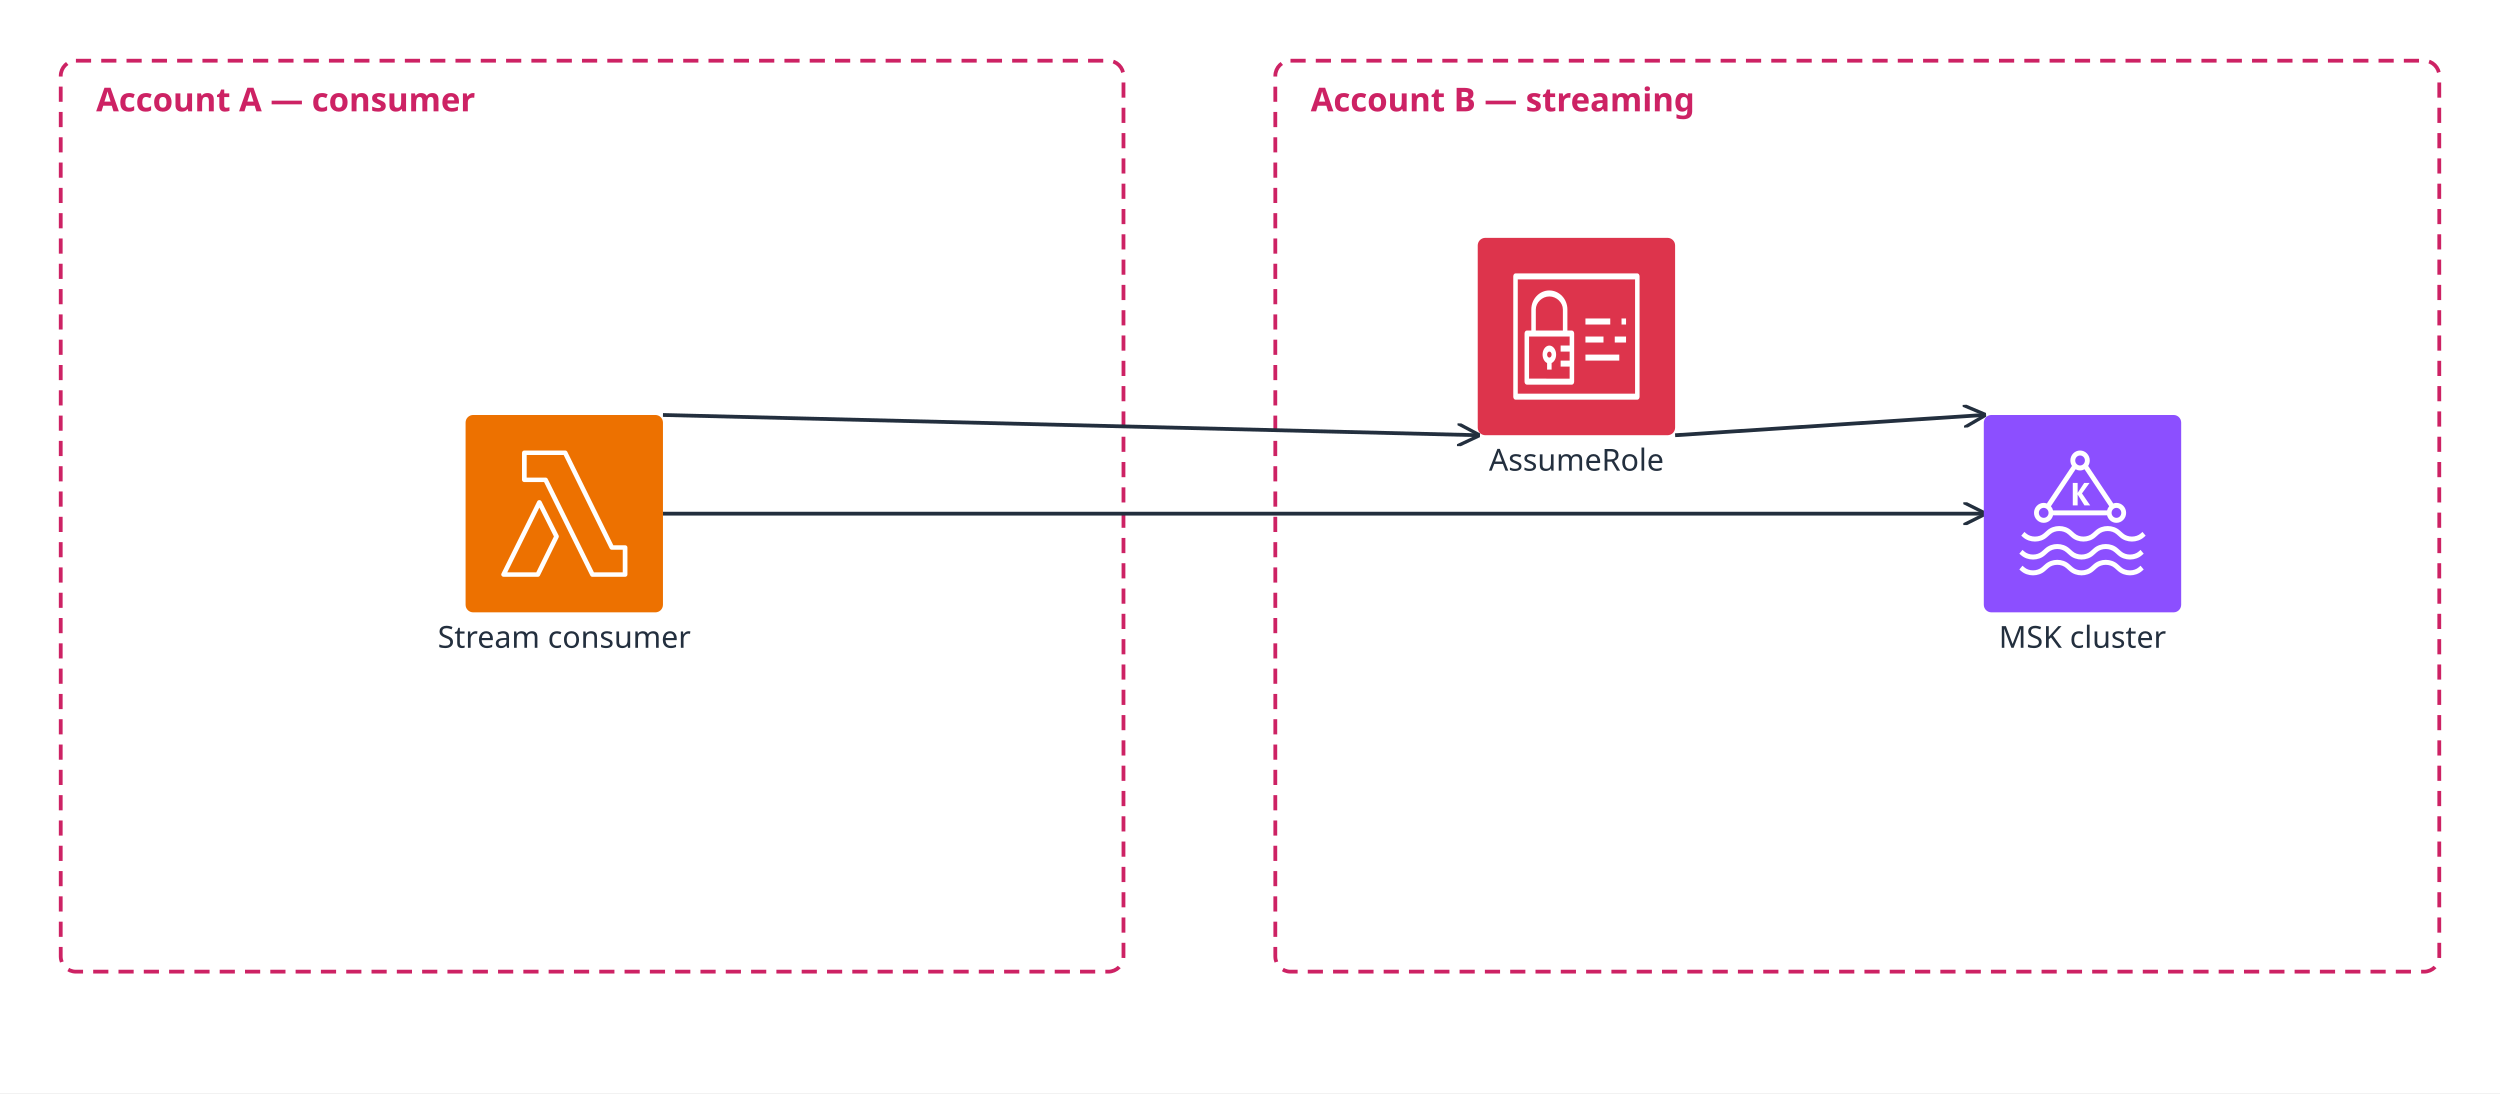
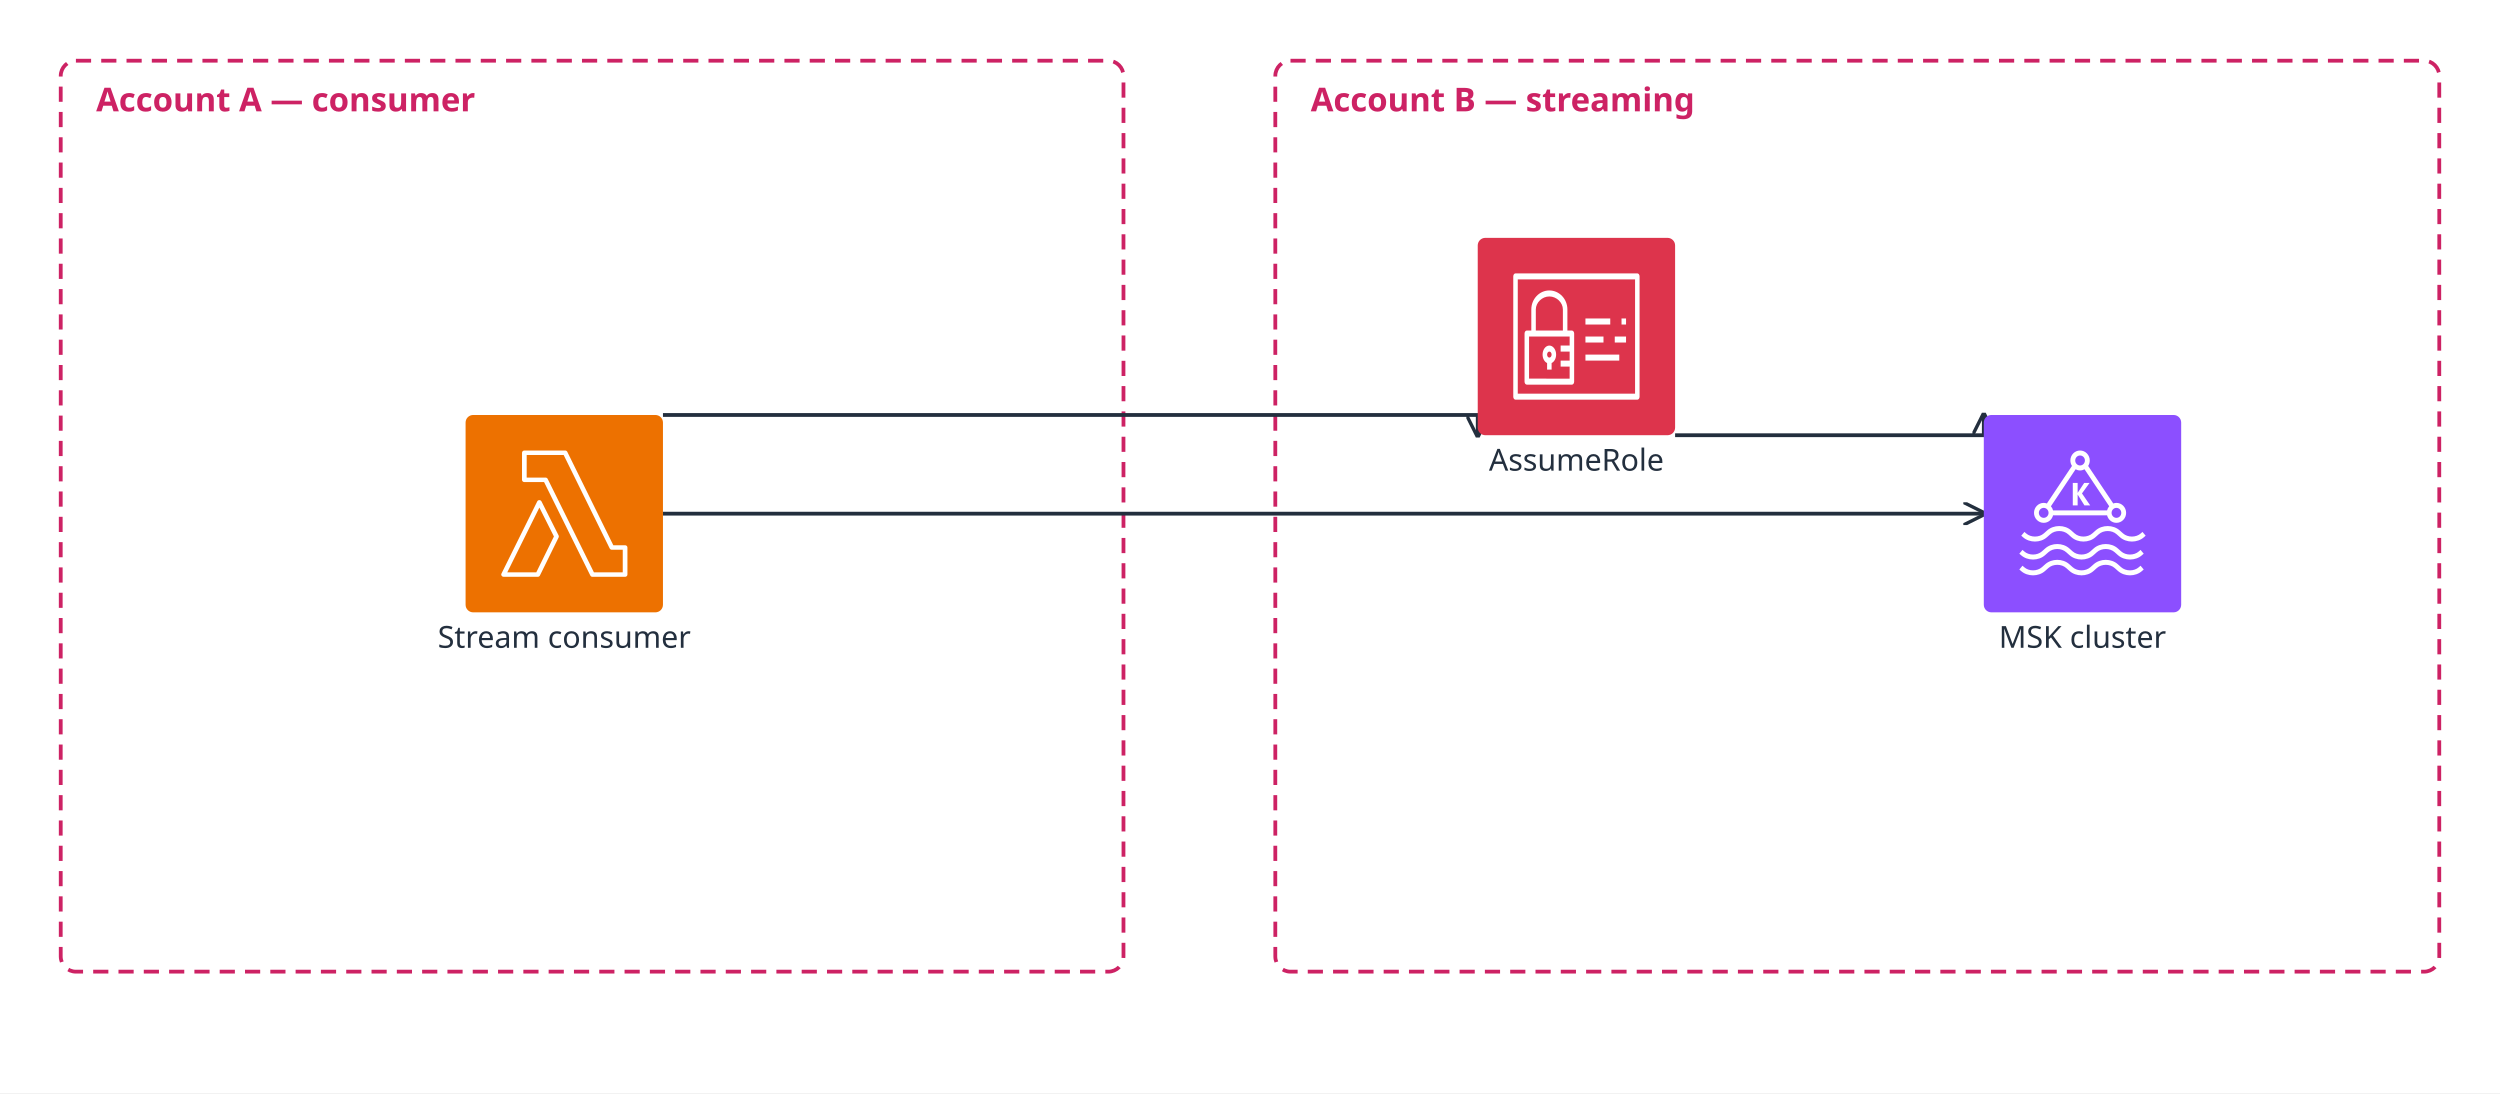
<svg xmlns="http://www.w3.org/2000/svg" viewBox="36 36 988 432" width="988" height="432">
  <rect x="36" y="36" width="988" height="432" fill="#ffffff" />
  <defs>
    <marker id="arrow" viewBox="0 0 10 10" refX="9" refY="5" markerWidth="6" markerHeight="6" orient="auto-start-reverse">
      <path d="M 0 0 L 10 5 L 0 10" fill="none" stroke="#232F3E" stroke-width="1.5" />
    </marker>
  </defs>
  <rect x="60" y="60" width="420" height="360" fill="none" stroke="#CD2264" stroke-width="1.5" stroke-dasharray="6,4" rx="6" ry="6" />
  <text x="74" y="80" font-family="sans-serif" font-size="13" font-weight="600" fill="#CD2264" text-anchor="start">Account A — consumer</text>
  <rect x="540" y="60" width="460" height="360" fill="none" stroke="#CD2264" stroke-width="1.5" stroke-dasharray="6,4" rx="6" ry="6" />
  <text x="554" y="80" font-family="sans-serif" font-size="13" font-weight="600" fill="#CD2264" text-anchor="start">Account B — streaming</text>
-   <line x1="298" y1="200" x2="620" y2="208" stroke="#232F3E" stroke-width="1.5" marker-end="url(#arrow)" />
-   <line x1="698" y1="208" x2="820" y2="200" stroke="#232F3E" stroke-width="1.5" marker-end="url(#arrow)" />
+   <path d="M 298 200 L 620 200 L 620 208" fill="none" stroke="#232F3E" stroke-width="1.5" marker-end="url(#arrow)" />
+   <path d="M 698 208 L 820 208 L 820 200" fill="none" stroke="#232F3E" stroke-width="1.5" marker-end="url(#arrow)" />
  <line x1="298" y1="239" x2="820" y2="239" stroke="#232F3E" stroke-width="1.5" marker-end="url(#arrow)" />
  <rect x="220" y="200" width="78" height="78" fill="#ED7100" stroke="none" rx="3" ry="3" />
  <g>
    <path d="M 247.947 262.177 L 236.479 262.177 L 249.163 236.59 L 254.909 248.009 Z M 249.99 234.144 C 249.835 233.837 249.511 233.642 249.157 233.642 L 249.155 233.642 C 248.798 233.643 248.474 233.84 248.321 234.149 L 234.177 262.684 C 234.04 262.961 234.059 263.285 234.229 263.545 C 234.398 263.803 234.695 263.96 235.012 263.96 L 248.533 263.96 C 248.891 263.96 249.216 263.761 249.371 263.45 L 256.773 248.385 C 256.892 248.141 256.891 247.858 256.769 247.616 Z M 282.109 262.177 L 270.715 262.177 L 252.435 225.245 C 252.283 224.935 251.957 224.737 251.599 224.737 L 244.144 224.737 L 244.152 215.823 L 258.764 215.823 L 276.96 252.754 C 277.113 253.064 277.439 253.263 277.796 253.263 L 282.109 253.263 Z M 283.035 251.48 L 278.382 251.48 L 260.187 214.549 C 260.033 214.239 259.707 214.04 259.35 214.04 L 243.228 214.04 C 242.718 214.04 242.303 214.438 242.302 214.931 L 242.292 225.628 C 242.292 225.865 242.388 226.091 242.563 226.259 C 242.737 226.426 242.971 226.52 243.218 226.52 L 251.016 226.52 L 269.296 263.452 C 269.449 263.762 269.774 263.96 270.131 263.96 L 283.035 263.96 C 283.546 263.96 283.96 263.561 283.96 263.069 L 283.96 252.371 C 283.96 251.879 283.546 251.48 283.035 251.48 Z" fill="#ffffff" fill-rule="evenodd" stroke="none" />
  </g>
  <text x="259" y="292" font-family="sans-serif" font-size="12" fill="#232F3E" text-anchor="middle">Stream consumer</text>
  <rect x="620" y="130" width="78" height="78" fill="#DD344C" stroke="none" rx="3" ry="3" />
  <g>
    <path d="M 635.823 191.583 L 682.177 191.583 L 682.177 146.417 L 635.823 146.417 Z M 683.96 145.229 L 683.96 192.771 C 683.96 193.428 683.562 193.96 683.069 193.96 L 634.931 193.96 C 634.438 193.96 634.04 193.428 634.04 192.771 L 634.04 145.229 C 634.04 144.572 634.438 144.04 634.931 144.04 L 683.069 144.04 C 683.562 144.04 683.96 144.572 683.96 145.229 Z M 662.566 178.509 L 675.937 178.509 L 675.937 176.131 L 662.566 176.131 Z M 674.154 171.377 L 678.611 171.377 L 678.611 169 L 674.154 169 Z M 662.566 171.377 L 669.697 171.377 L 669.697 169 L 662.566 169 Z M 649.194 176.131 C 649.194 175.477 648.795 174.943 648.303 174.943 C 647.811 174.943 647.411 175.477 647.411 176.131 C 647.411 176.786 647.811 177.32 648.303 177.32 C 648.795 177.32 649.194 176.786 649.194 176.131 Z M 650.977 176.131 C 650.977 177.679 650.229 178.985 649.194 179.478 L 649.194 182.074 L 647.411 182.074 L 647.411 179.477 C 646.376 178.985 645.629 177.679 645.629 176.131 C 645.629 174.166 646.828 172.566 648.303 172.566 C 649.777 172.566 650.977 174.166 650.977 176.131 Z M 640.28 185.632 L 656.32 185.64 L 656.322 180.886 L 652.76 180.886 L 652.76 178.509 L 656.322 178.509 L 656.324 174.943 L 652.76 174.943 L 652.76 172.566 L 656.325 172.566 L 656.326 169.008 L 640.285 169 Z M 642.954 166.624 L 653.651 166.63 L 653.651 158.303 C 653.652 155.566 651.153 153.165 648.303 153.162 L 648.299 153.162 C 645.454 153.162 642.958 155.564 642.956 158.303 Z M 638.497 186.819 L 638.502 167.811 C 638.502 167.495 638.596 167.193 638.764 166.97 C 638.93 166.748 639.158 166.623 639.394 166.623 L 641.171 166.624 L 641.173 158.303 C 641.175 154.157 644.372 150.785 648.299 150.785 L 648.303 150.785 C 652.236 150.788 655.435 154.161 655.434 158.303 L 655.434 166.631 L 657.217 166.632 C 657.71 166.632 658.109 167.165 658.109 167.821 L 658.103 186.829 C 658.103 187.145 658.01 187.447 657.842 187.67 C 657.675 187.892 657.448 188.017 657.212 188.017 L 639.389 188.008 C 638.896 188.008 638.497 187.475 638.497 186.819 Z M 676.829 164.246 L 678.611 164.246 L 678.611 161.869 L 676.829 161.869 Z M 662.566 164.246 L 672.371 164.246 L 672.371 161.869 L 662.566 161.869 Z" fill="#ffffff" fill-rule="evenodd" stroke="none" />
  </g>
  <text x="659" y="222" font-family="sans-serif" font-size="12" fill="#232F3E" text-anchor="middle">AssumeRole</text>
  <rect x="820" y="200" width="78" height="78" fill="#8C4FFF" stroke="none" rx="3" ry="3" />
  <g>
    <path d="M 855.168 235.726 L 855.168 226.854 L 857.084 226.854 L 857.084 230.797 L 859.67 226.854 L 861.791 226.854 L 858.794 231.002 L 862.038 235.726 L 859.765 235.726 L 857.084 231.438 L 857.084 235.726 Z M 883.96 247.704 L 883.318 248.276 C 882.025 249.44 880.285 250.022 878.544 250.022 C 876.801 250.022 875.059 249.44 873.764 248.273 L 872.483 247.133 C 870.605 245.442 867.318 245.442 865.444 247.129 L 864.157 248.276 C 861.572 250.605 857.192 250.606 854.602 248.273 L 853.323 247.133 C 851.445 245.442 848.158 245.442 846.284 247.129 L 844.996 248.276 C 842.41 250.605 838.032 250.606 835.442 248.273 L 834.803 247.704 L 836.058 246.214 L 836.699 246.785 C 838.578 248.477 841.865 248.477 843.738 246.789 L 845.026 245.642 C 847.612 243.314 851.991 243.314 854.58 245.646 L 855.861 246.785 C 857.74 248.477 861.027 248.477 862.9 246.789 L 864.187 245.642 C 866.772 243.314 871.152 243.314 873.742 245.646 L 875.021 246.785 C 876.899 248.477 880.186 248.477 882.06 246.789 L 882.706 246.214 Z M 881.942 259.568 L 883.197 261.058 L 882.555 261.63 C 881.262 262.794 879.522 263.376 877.781 263.376 C 876.039 263.376 874.297 262.793 873 261.626 L 871.72 260.487 C 869.842 258.797 866.555 258.797 864.681 260.483 L 863.394 261.63 C 860.81 263.959 856.43 263.96 853.839 261.626 L 852.559 260.487 C 850.683 258.797 847.396 258.797 845.521 260.483 L 844.232 261.63 C 841.648 263.959 837.268 263.96 834.678 261.626 L 834.04 261.058 L 835.294 259.568 L 835.936 260.139 C 837.815 261.83 841.102 261.831 842.975 260.142 L 844.262 258.997 C 846.849 256.668 851.227 256.667 853.817 259 L 855.097 260.139 C 856.975 261.83 860.262 261.831 862.135 260.142 L 863.424 258.997 C 866.01 256.668 870.388 256.667 872.978 259 L 874.258 260.139 C 876.137 261.83 879.424 261.831 881.297 260.142 Z M 881.942 253.319 L 883.197 254.808 L 882.555 255.379 C 879.969 257.71 875.591 257.711 873 255.376 L 871.72 254.238 C 869.842 252.545 866.555 252.546 864.681 254.234 L 863.394 255.38 C 862.101 256.545 860.36 257.126 858.621 257.126 C 856.878 257.126 855.135 256.544 853.839 255.376 L 852.559 254.238 C 850.683 252.545 847.396 252.546 845.521 254.234 L 844.232 255.38 C 841.649 257.71 837.269 257.71 834.678 255.376 L 834.04 254.808 L 835.294 253.319 L 835.936 253.89 C 837.815 255.582 841.102 255.581 842.975 253.893 L 844.262 252.747 C 846.849 250.419 851.229 250.417 853.817 252.75 L 855.097 253.889 C 856.975 255.582 860.262 255.581 862.135 253.893 L 863.424 252.747 C 866.01 250.419 870.389 250.417 872.978 252.75 L 874.258 253.889 C 876.137 255.582 879.424 255.581 881.297 253.893 Z M 843.672 236.711 C 844.728 236.711 845.587 237.595 845.587 238.683 C 845.587 239.77 844.728 240.654 843.672 240.654 C 842.615 240.654 841.756 239.77 841.756 238.683 C 841.756 237.595 842.615 236.711 843.672 236.711 Z M 858.042 216.012 C 859.099 216.012 859.958 216.896 859.958 217.983 C 859.958 219.07 859.099 219.955 858.042 219.955 C 856.985 219.955 856.126 219.07 856.126 217.983 C 856.126 216.896 856.985 216.012 858.042 216.012 Z M 874.328 238.683 C 874.328 239.77 873.469 240.654 872.413 240.654 C 871.356 240.654 870.497 239.77 870.497 238.683 C 870.497 237.595 871.356 236.711 872.413 236.711 C 873.469 236.711 874.328 237.595 874.328 238.683 Z M 858.042 221.926 C 858.68 221.926 859.274 221.749 859.804 221.463 L 869.565 236.071 C 869.164 236.53 868.872 237.083 868.717 237.697 L 847.367 237.697 C 847.212 237.083 846.919 236.53 846.52 236.071 L 856.28 221.463 C 856.81 221.749 857.404 221.926 858.042 221.926 Z M 843.672 242.626 C 845.452 242.626 846.94 241.364 847.367 239.669 L 868.717 239.669 C 869.144 241.364 870.632 242.626 872.413 242.626 C 874.526 242.626 876.244 240.858 876.244 238.683 C 876.244 236.508 874.526 234.74 872.413 234.74 C 871.971 234.74 871.553 234.833 871.156 234.975 L 861.244 220.139 C 861.64 219.518 861.874 218.779 861.874 217.983 C 861.874 215.808 860.156 214.04 858.042 214.04 C 855.929 214.04 854.21 215.808 854.21 217.983 C 854.21 218.779 854.444 219.518 854.84 220.139 L 844.927 234.975 C 844.531 234.833 844.113 234.74 843.672 234.74 C 841.558 234.74 839.839 236.508 839.839 238.683 C 839.839 240.858 841.558 242.626 843.672 242.626 Z" fill="#ffffff" fill-rule="evenodd" stroke="none" />
  </g>
  <text x="859" y="292" font-family="sans-serif" font-size="12" fill="#232F3E" text-anchor="middle">MSK cluster</text>
</svg>
